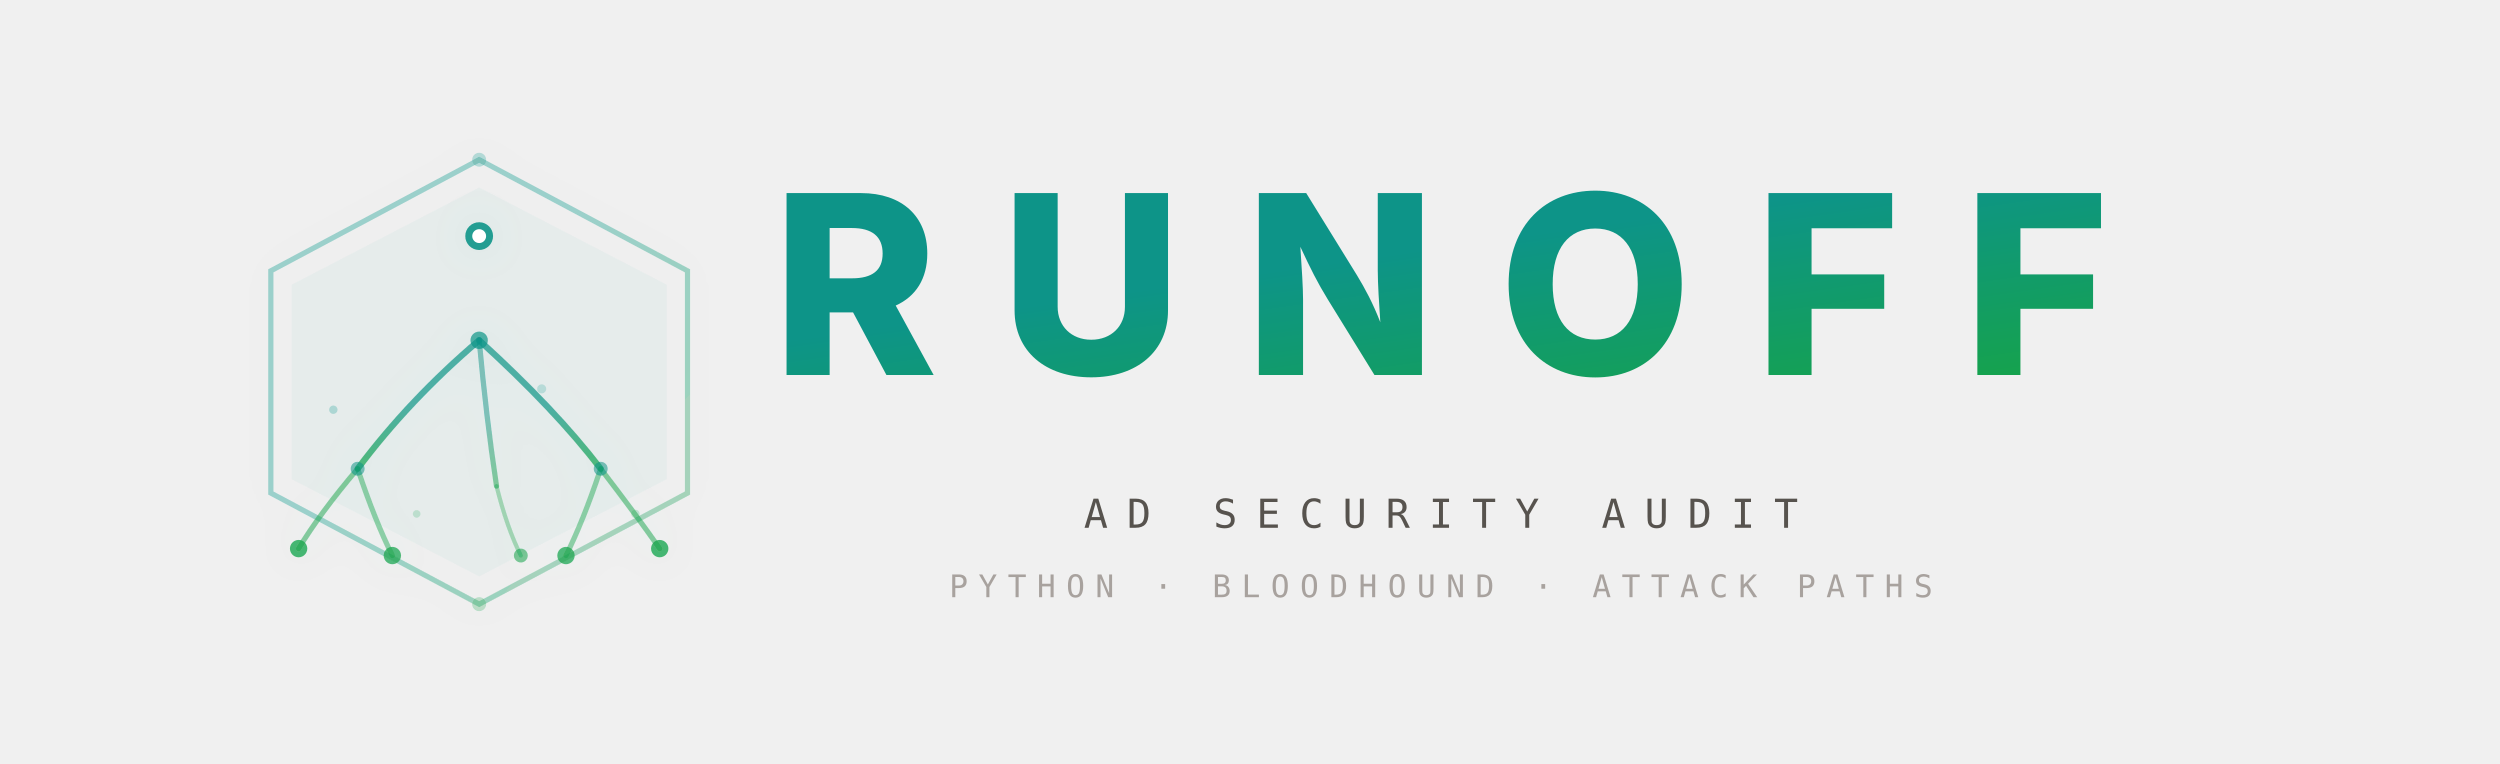
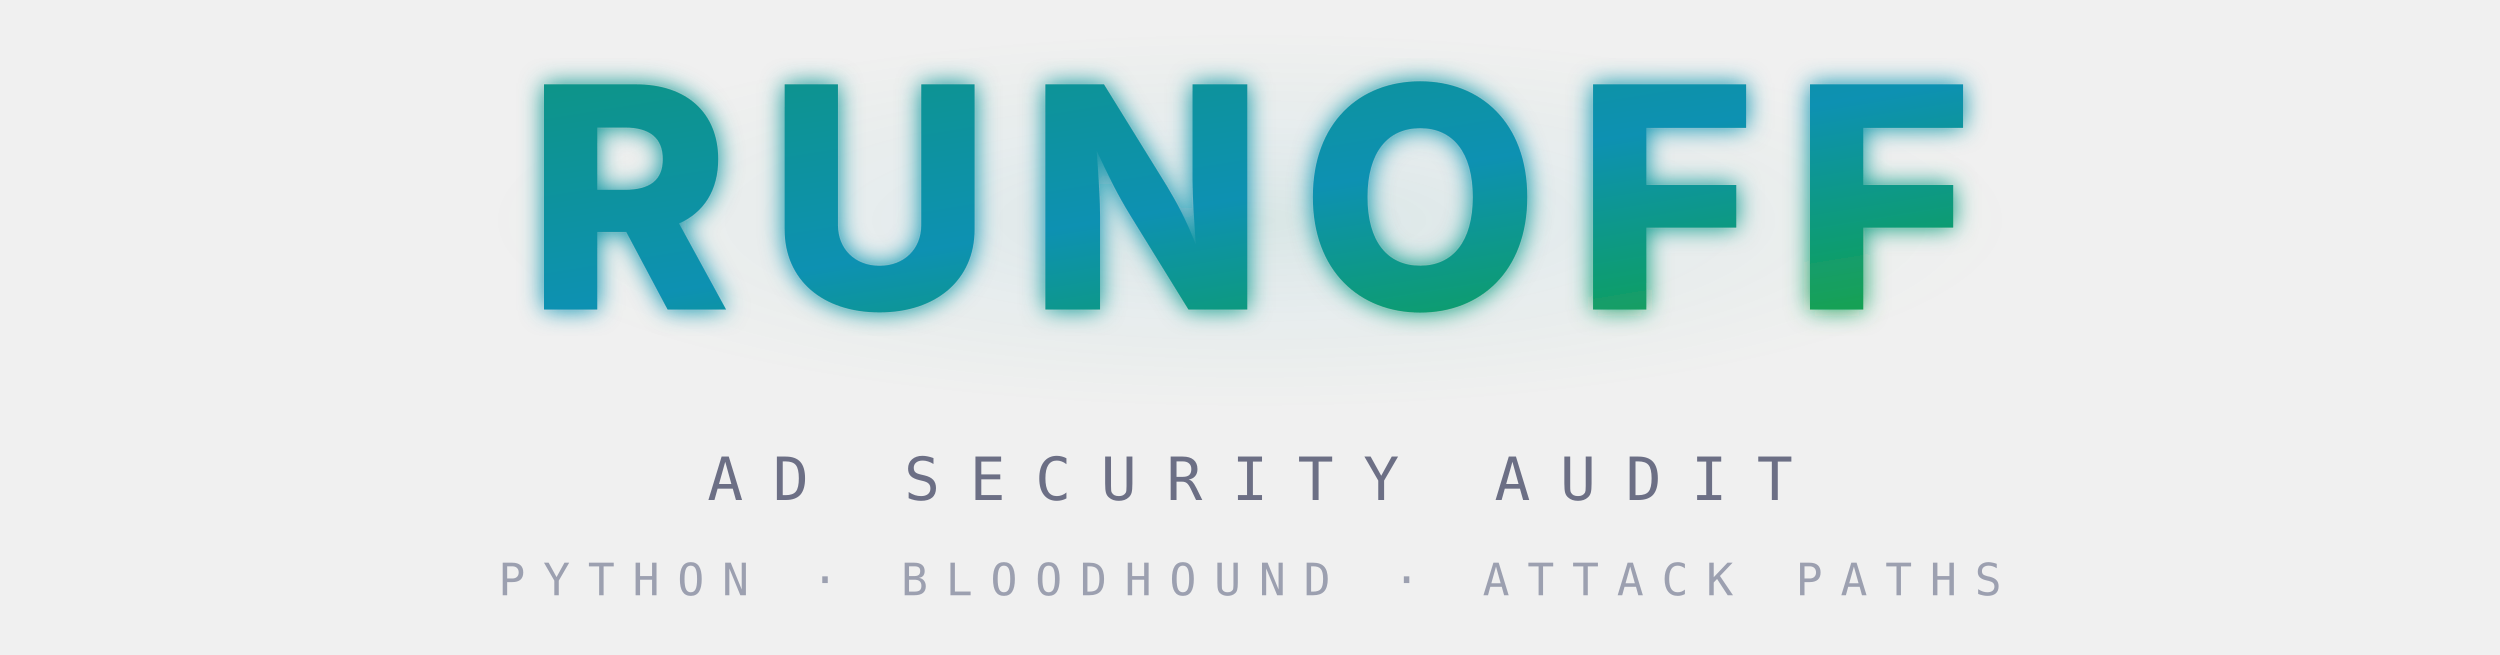
- <svg xmlns="http://www.w3.org/2000/svg" viewBox="0 0 720 220" fill="none">
+ <svg xmlns="http://www.w3.org/2000/svg" viewBox="0 0 420 110" fill="none">
  <defs>
-     <linearGradient id="g1" x1="0%" y1="0%" x2="100%" y2="100%">
+     <linearGradient id="grad" x1="0%" y1="0%" x2="100%" y2="100%">
      <stop offset="0%" stop-color="#0d9488" />
-       <stop offset="40%" stop-color="#0d9488" />
+       <stop offset="50%" stop-color="#0891b2" />
      <stop offset="100%" stop-color="#16a34a" />
    </linearGradient>
-     <linearGradient id="g2" x1="0%" y1="100%" x2="100%" y2="0%">
-       <stop offset="0%" stop-color="#16a34a" />
-       <stop offset="100%" stop-color="#0d9488" />
-     </linearGradient>
-     <linearGradient id="g3" x1="0%" y1="0%" x2="0%" y2="100%">
-       <stop offset="0%" stop-color="#0d9488" />
-       <stop offset="50%" stop-color="#0d9488" />
-       <stop offset="100%" stop-color="#16a34a" />
-     </linearGradient>
-     <filter id="softglow" x="-30%" y="-30%" width="160%" height="160%">
-       <feGaussianBlur in="SourceAlpha" stdDeviation="6" result="blur" />
-       <feFlood flood-color="#0d9488" flood-opacity="0.1" result="color" />
-       <feComposite in="color" in2="blur" operator="in" result="shadow" />
-       <feComposite in="SourceGraphic" in2="shadow" operator="over" />
+     <radialGradient id="glow" cx="50%" cy="40%" r="40%">
+       <stop offset="0%" stop-color="#0d9488" stop-opacity="0.1" />
+       <stop offset="50%" stop-color="#0891b2" stop-opacity="0.04" />
+       <stop offset="100%" stop-color="#16a34a" stop-opacity="0" />
+     </radialGradient>
+     <filter id="textglow">
+       <feGaussianBlur in="SourceGraphic" stdDeviation="2" result="blur" />
+       <feComposite in="SourceGraphic" in2="blur" operator="over" />
    </filter>
  </defs>
-   <g transform="translate(58, 40)" filter="url(#softglow)">
-     <path d="M 80 6 L 140 38 L 140 102 L 80 134 L 20 102 L 20 38 Z" fill="none" stroke="url(#g1)" stroke-width="1.5" opacity="0.35" />
-     <path d="M 80 14 L 134 42 L 134 98 L 80 126 L 26 98 L 26 42 Z" fill="#0d9488" opacity="0.04" />
-     <circle cx="80" cy="28" r="4" fill="#0d9488" opacity="0.9" />
-     <circle cx="80" cy="28" r="2" fill="#ffffff" />
-     <line x1="80" y1="32" x2="80" y2="58" stroke="url(#g3)" stroke-width="2" stroke-linecap="round" opacity="0.8" />
-     <circle cx="80" cy="58" r="2.5" fill="#0d9488" opacity="0.7" />
-     <path d="M 80 58 Q 60 75 45 95" fill="none" stroke="url(#g3)" stroke-width="1.8" stroke-linecap="round" opacity="0.7" />
-     <path d="M 45 95 Q 34 108 28 118" fill="none" stroke="#16a34a" stroke-width="1.5" stroke-linecap="round" opacity="0.5" />
-     <path d="M 45 95 Q 50 110 55 120" fill="none" stroke="#16a34a" stroke-width="1.5" stroke-linecap="round" opacity="0.45" />
-     <path d="M 80 58 Q 102 78 115 95" fill="none" stroke="url(#g3)" stroke-width="1.8" stroke-linecap="round" opacity="0.7" />
-     <path d="M 115 95 Q 125 108 132 118" fill="none" stroke="#16a34a" stroke-width="1.5" stroke-linecap="round" opacity="0.5" />
-     <path d="M 115 95 Q 110 110 105 120" fill="none" stroke="#16a34a" stroke-width="1.5" stroke-linecap="round" opacity="0.45" />
-     <path d="M 80 58 Q 82 80 85 100" fill="none" stroke="url(#g3)" stroke-width="1.5" stroke-linecap="round" opacity="0.5" />
-     <path d="M 85 100 Q 88 112 92 120" fill="none" stroke="#16a34a" stroke-width="1.2" stroke-linecap="round" opacity="0.35" />
-     <circle cx="28" cy="118" r="2.5" fill="#16a34a" opacity="0.75" />
-     <circle cx="55" cy="120" r="2.5" fill="#16a34a" opacity="0.7" />
-     <circle cx="132" cy="118" r="2.5" fill="#16a34a" opacity="0.75" />
-     <circle cx="105" cy="120" r="2.5" fill="#16a34a" opacity="0.7" />
-     <circle cx="92" cy="120" r="2" fill="#16a34a" opacity="0.55" />
-     <circle cx="45" cy="95" r="2" fill="#0d9488" opacity="0.55" />
-     <circle cx="115" cy="95" r="2" fill="#0d9488" opacity="0.55" />
-     <circle cx="38" cy="78" r="1.2" fill="#0d9488" opacity="0.25" />
-     <circle cx="98" cy="72" r="1.3" fill="#0d9488" opacity="0.2" />
-     <circle cx="62" cy="108" r="1.1" fill="#16a34a" opacity="0.18" />
-     <circle cx="125" cy="108" r="1.2" fill="#16a34a" opacity="0.2" />
-     <circle cx="80" cy="6" r="2" fill="#0d9488" opacity="0.25" />
-     <circle cx="80" cy="134" r="2" fill="#16a34a" opacity="0.25" />
-   </g>
-   <text x="415" y="108" font-family="'SF Pro Display', 'Inter', 'Segoe UI', 'Helvetica Neue', Arial, sans-serif" font-size="72" font-weight="800" letter-spacing="18" fill="url(#g1)" text-anchor="middle">RUNOFF</text>
-   <line x1="280" y1="128" x2="550" y2="128" stroke="url(#g1)" stroke-width="0.8" opacity="0.2" />
-   <text x="415" y="152" font-family="'SF Mono', 'JetBrains Mono', 'Fira Code', 'Cascadia Code', monospace" font-size="11.5" font-weight="400" letter-spacing="5.5" fill="#57534e" text-anchor="middle">AD SECURITY AUDIT</text>
-   <text x="415" y="172" font-family="'SF Mono', 'JetBrains Mono', 'Fira Code', monospace" font-size="9" font-weight="400" letter-spacing="3" fill="#a8a29e" text-anchor="middle">PYTHON  ·  BLOODHOUND  ·  ATTACK PATHS</text>
+   <ellipse cx="210" cy="45" rx="160" ry="40" fill="url(#glow)" />
+   <text x="210" y="52" text-anchor="middle" font-family="'Inter', 'SF Pro Display', 'Segoe UI', 'Helvetica Neue', Arial, sans-serif" font-size="52" font-weight="800" fill="url(#grad)" letter-spacing="6" filter="url(#textglow)">RUNOFF</text>
+   <line x1="125" y1="68" x2="295" y2="68" stroke="url(#grad)" stroke-width="0.6" opacity="0.2" />
+   <text x="210" y="84" text-anchor="middle" font-family="'JetBrains Mono', 'SF Mono', 'Fira Code', 'Cascadia Code', monospace" font-size="10" font-weight="400" fill="#6c6f85" letter-spacing="5">AD SECURITY AUDIT</text>
+   <text x="210" y="100" text-anchor="middle" font-family="'JetBrains Mono', 'SF Mono', 'Fira Code', monospace" font-size="7.5" font-weight="400" fill="#9ca0b0" letter-spacing="3">PYTHON · BLOODHOUND · ATTACK PATHS</text>
</svg>
